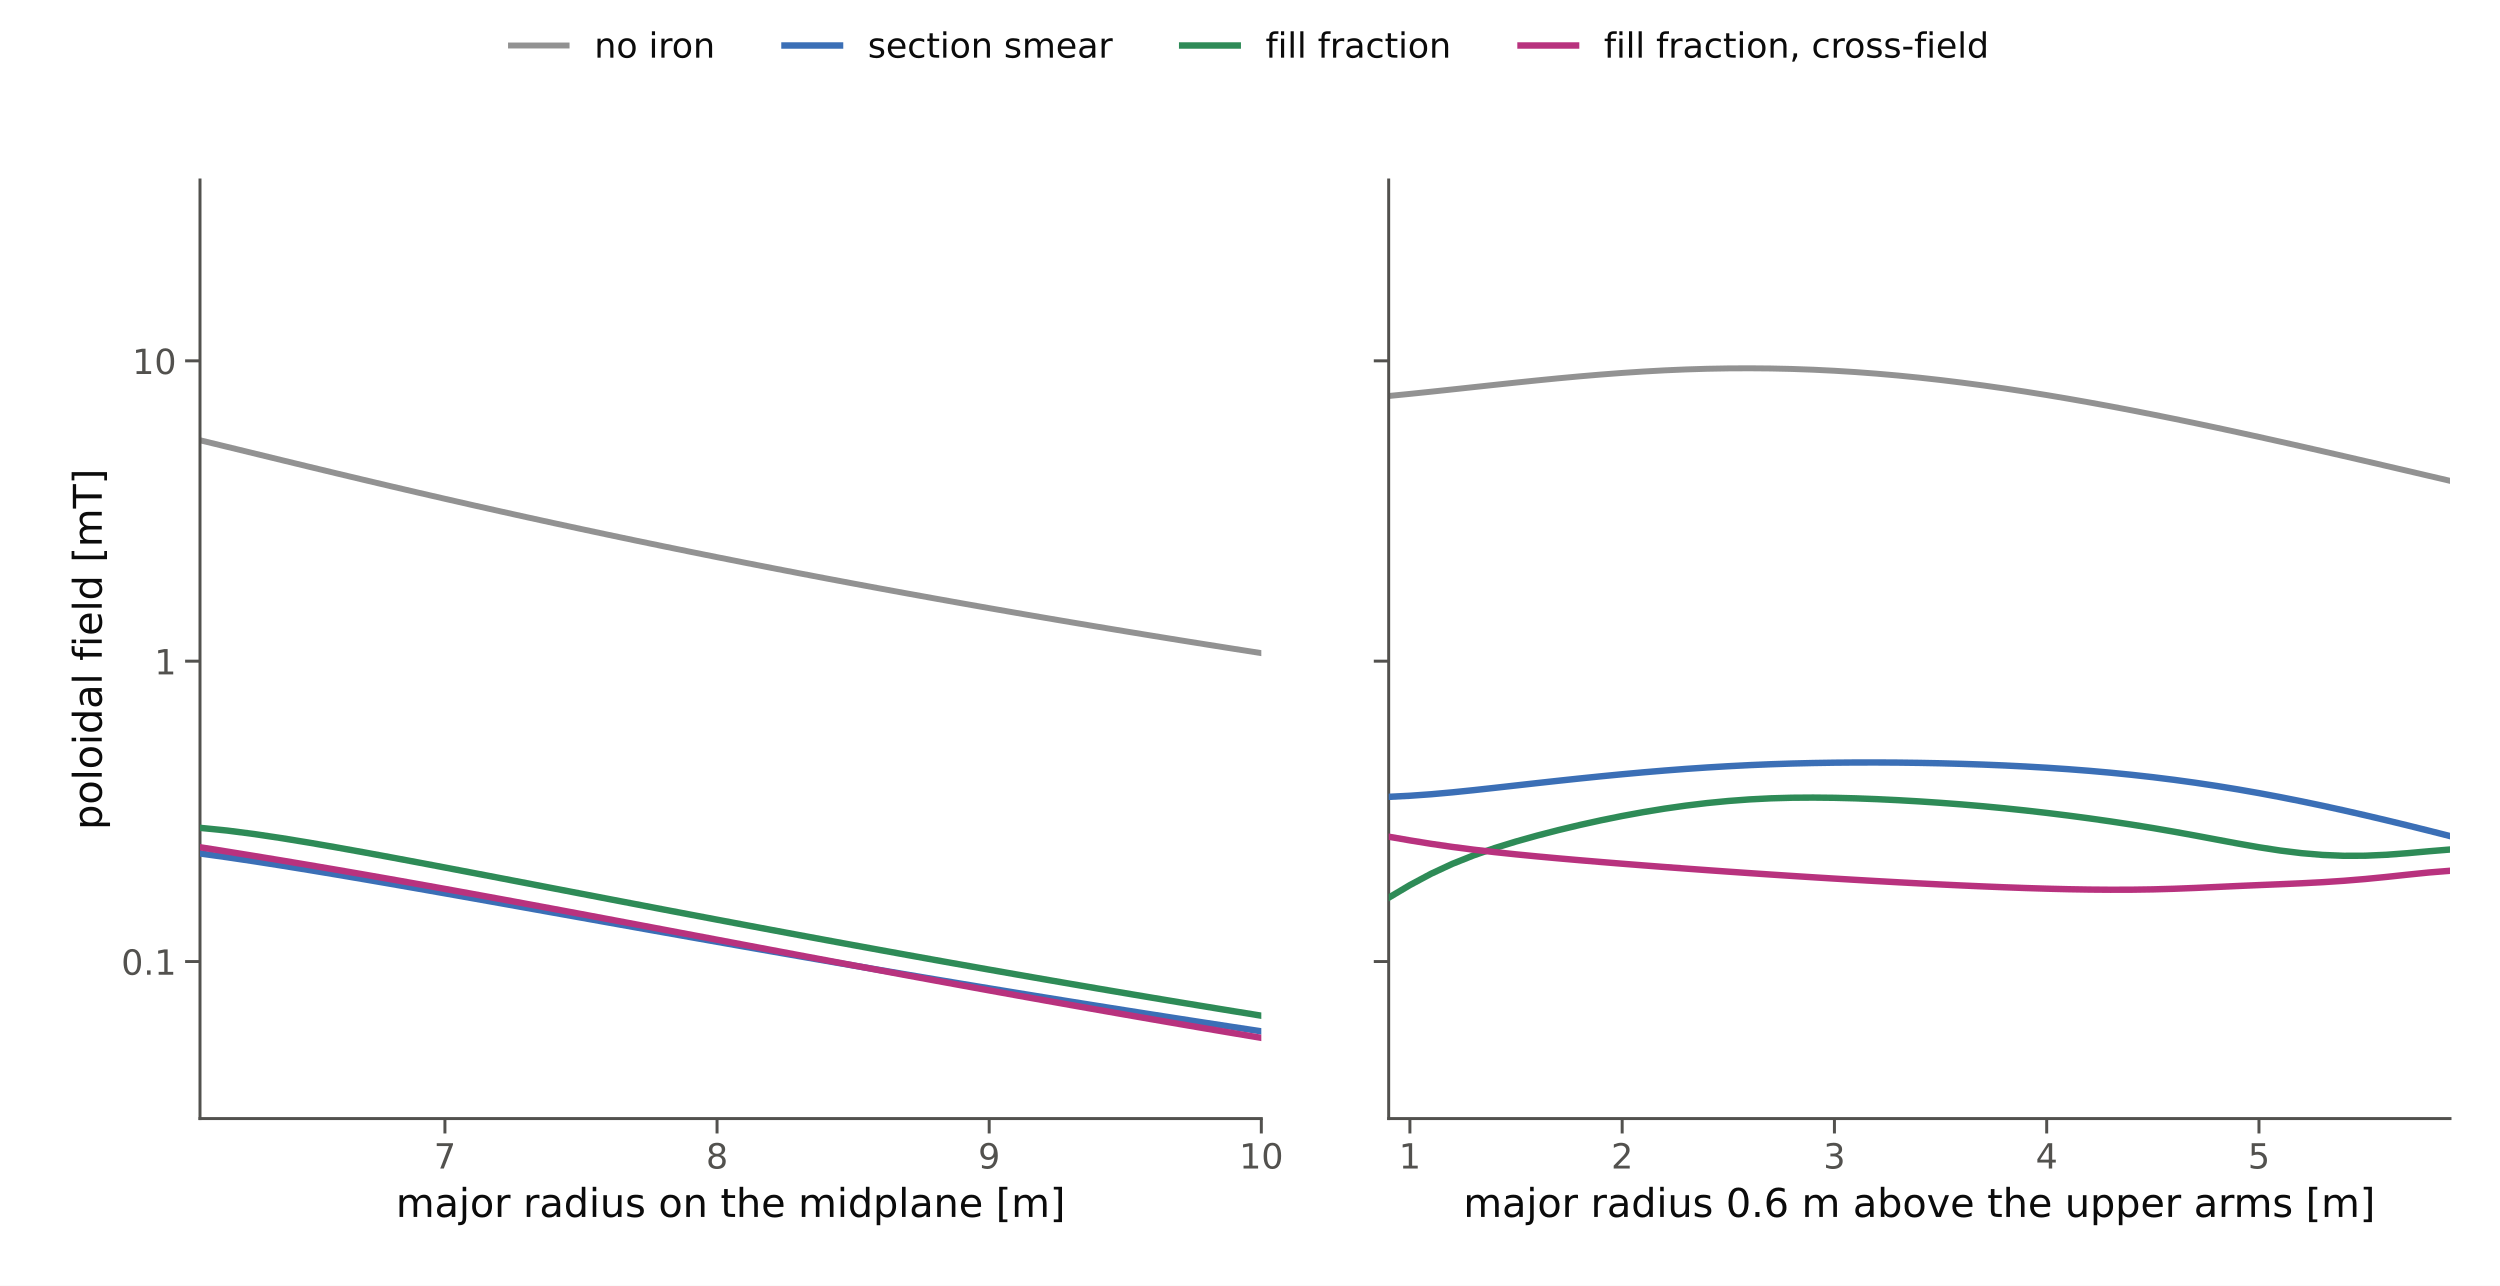
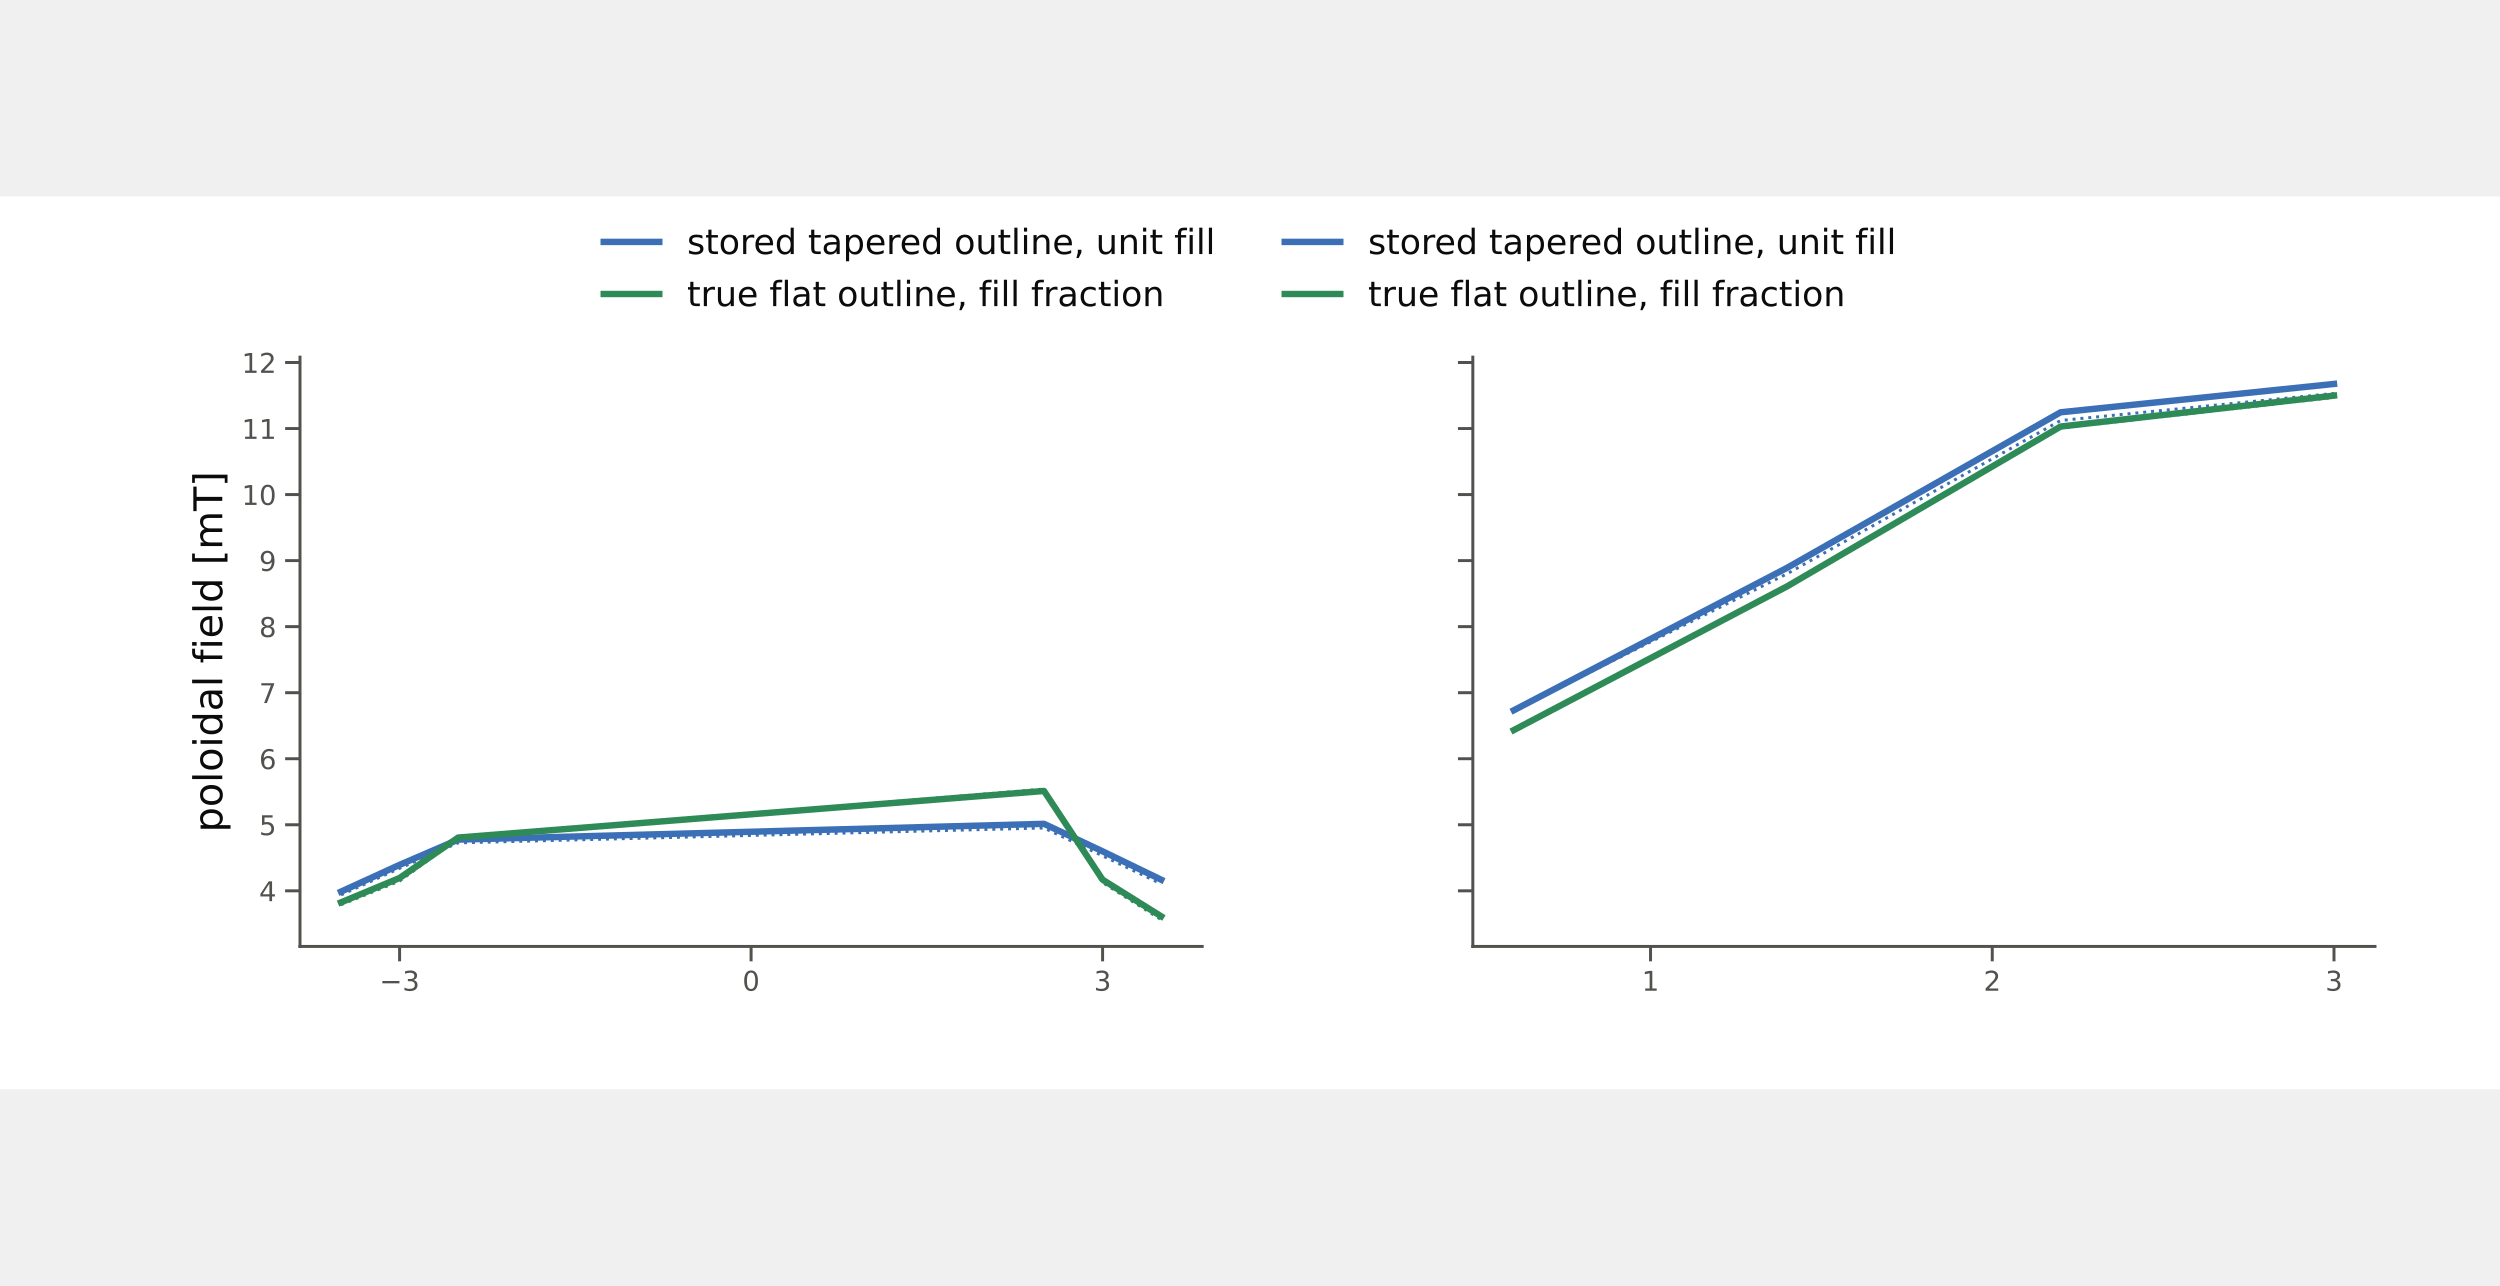
- <svg xmlns="http://www.w3.org/2000/svg" xmlns:xlink="http://www.w3.org/1999/xlink" width="31.111cm" height="16cm" viewBox="0 0 1008 518.4" version="1.1">
+ <svg xmlns="http://www.w3.org/2000/svg" xmlns:xlink="http://www.w3.org/1999/xlink" width="31.111cm" height="16cm" viewBox="0 0 1008 360" version="1.1">
  <defs>
    <style type="text/css">*{stroke-linejoin: round; stroke-linecap: butt}</style>
  </defs>
  <g id="figure_1">
    <g id="patch_1">
-       <path d="M 0 518.4 L 1008 518.4 L 1008 0 L 0 0 z " style="fill: #ffffff" />
+       <path d="M 0 360 L 1008 360 L 1008 0 L 0 0 z " style="fill: #ffffff" />
    </g>
    <g id="axes_1">
      <g id="patch_2">
-         <path d="M 80.64 451.008 L 508.565 451.008 L 508.565 72.576 L 80.64 72.576 z " style="fill: #ffffff" />
+         <path d="M 120.96 302.4 L 484.717 302.4 L 484.717 64.8 L 120.96 64.8 z " style="fill: #ffffff" />
      </g>
      <g id="matplotlib.axis_1">
        <g id="xtick_1">
          <g id="line2d_1">
            <defs>
-               <path id="mde15e58103" d="M 0 0 L 0 6 " style="stroke: #52514e; stroke-width: 1.2" />
+               <path id="m8a70a698b5" d="M 0 0 L 0 6 " style="stroke: #52514e; stroke-width: 1.2" />
            </defs>
            <g>
-               <use xlink:href="#mde15e58103" x="179.392" y="451.008" style="fill: #52514e; stroke: #52514e; stroke-width: 1.2" />
+               <use xlink:href="#m8a70a698b5" x="161.115" y="302.4" style="fill: #52514e; stroke: #52514e; stroke-width: 1.2" />
            </g>
          </g>
          <g id="text_1">
-             <text style="font-size: 14px; font-family: 'DejaVu Sans', 'Bitstream Vera Sans', 'Computer Modern Sans Serif', 'Lucida Grande', 'Verdana', 'Geneva', 'Lucid', 'Arial', 'Helvetica', 'Avant Garde', sans-serif; text-anchor: middle; fill: #52514e" x="179.392" y="471.145" transform="rotate(-0 179.3918 471.1447)">7</text>
+             <text style="font-size: 11px; font-family: 'DejaVu Sans', 'Bitstream Vera Sans', 'Computer Modern Sans Serif', 'Lucida Grande', 'Verdana', 'Geneva', 'Lucid', 'Arial', 'Helvetica', 'Avant Garde', sans-serif; text-anchor: middle; fill: #52514e" x="161.115" y="320.257" transform="rotate(-0 161.1149 320.2574)">−3</text>
          </g>
        </g>
        <g id="xtick_2">
          <g id="line2d_2">
            <g>
-               <use xlink:href="#mde15e58103" x="289.116" y="451.008" style="fill: #52514e; stroke: #52514e; stroke-width: 1.2" />
+               <use xlink:href="#m8a70a698b5" x="302.838" y="302.4" style="fill: #52514e; stroke: #52514e; stroke-width: 1.2" />
            </g>
          </g>
          <g id="text_2">
-             <text style="font-size: 14px; font-family: 'DejaVu Sans', 'Bitstream Vera Sans', 'Computer Modern Sans Serif', 'Lucida Grande', 'Verdana', 'Geneva', 'Lucid', 'Arial', 'Helvetica', 'Avant Garde', sans-serif; text-anchor: middle; fill: #52514e" x="289.116" y="471.145" transform="rotate(-0 289.1161 471.1447)">8</text>
+             <text style="font-size: 11px; font-family: 'DejaVu Sans', 'Bitstream Vera Sans', 'Computer Modern Sans Serif', 'Lucida Grande', 'Verdana', 'Geneva', 'Lucid', 'Arial', 'Helvetica', 'Avant Garde', sans-serif; text-anchor: middle; fill: #52514e" x="302.838" y="320.257" transform="rotate(-0 302.8383 320.2574)">0</text>
          </g>
        </g>
        <g id="xtick_3">
          <g id="line2d_3">
            <g>
-               <use xlink:href="#mde15e58103" x="398.84" y="451.008" style="fill: #52514e; stroke: #52514e; stroke-width: 1.2" />
+               <use xlink:href="#m8a70a698b5" x="444.562" y="302.4" style="fill: #52514e; stroke: #52514e; stroke-width: 1.2" />
            </g>
          </g>
          <g id="text_3">
-             <text style="font-size: 14px; font-family: 'DejaVu Sans', 'Bitstream Vera Sans', 'Computer Modern Sans Serif', 'Lucida Grande', 'Verdana', 'Geneva', 'Lucid', 'Arial', 'Helvetica', 'Avant Garde', sans-serif; text-anchor: middle; fill: #52514e" x="398.84" y="471.145" transform="rotate(-0 398.8403 471.1447)">9</text>
-           </g>
-         </g>
-         <g id="xtick_4">
-           <g id="line2d_4">
-             <g>
-               <use xlink:href="#mde15e58103" x="508.565" y="451.008" style="fill: #52514e; stroke: #52514e; stroke-width: 1.2" />
-             </g>
-           </g>
-           <g id="text_4">
-             <text style="font-size: 14px; font-family: 'DejaVu Sans', 'Bitstream Vera Sans', 'Computer Modern Sans Serif', 'Lucida Grande', 'Verdana', 'Geneva', 'Lucid', 'Arial', 'Helvetica', 'Avant Garde', sans-serif; text-anchor: middle; fill: #52514e" x="508.565" y="471.145" transform="rotate(-0 508.5645 471.1447)">10</text>
-           </g>
-         </g>
-         <g id="text_5">
-           <text style="font-size: 16px; font-family: 'DejaVu Sans', 'Bitstream Vera Sans', 'Computer Modern Sans Serif', 'Lucida Grande', 'Verdana', 'Geneva', 'Lucid', 'Arial', 'Helvetica', 'Avant Garde', sans-serif; text-anchor: middle; fill: #0b0b0b" x="294.602" y="490.666" transform="rotate(-0 294.6023 490.6655)">major radius on the midplane [m]</text>
+             <text style="font-size: 11px; font-family: 'DejaVu Sans', 'Bitstream Vera Sans', 'Computer Modern Sans Serif', 'Lucida Grande', 'Verdana', 'Geneva', 'Lucid', 'Arial', 'Helvetica', 'Avant Garde', sans-serif; text-anchor: middle; fill: #52514e" x="444.562" y="320.257" transform="rotate(-0 444.5616 320.2574)">3</text>
+           </g>
        </g>
      </g>
      <g id="matplotlib.axis_2">
        <g id="ytick_1">
+           <g id="line2d_4">
+             <defs>
+               <path id="m5564138dd4" d="M 0 0 L -6 0 " style="stroke: #52514e; stroke-width: 1.2" />
+             </defs>
+             <g>
+               <use xlink:href="#m5564138dd4" x="120.96" y="279.978" style="fill: #52514e; stroke: #52514e; stroke-width: 1.2" />
+             </g>
+           </g>
+           <g id="text_4">
+             <text style="font-size: 11px; font-family: 'DejaVu Sans', 'Bitstream Vera Sans', 'Computer Modern Sans Serif', 'Lucida Grande', 'Verdana', 'Geneva', 'Lucid', 'Arial', 'Helvetica', 'Avant Garde', sans-serif; text-anchor: end; fill: #52514e" x="111.46" y="284.156" transform="rotate(-0 111.46 284.1563)">4</text>
+           </g>
+         </g>
+         <g id="ytick_2">
          <g id="line2d_5">
-             <defs>
-               <path id="m3f75a2a3dc" d="M 0 0 L -6 0 " style="stroke: #52514e; stroke-width: 1.2" />
-             </defs>
-             <g>
-               <use xlink:href="#m3f75a2a3dc" x="80.64" y="387.687" style="fill: #52514e; stroke: #52514e; stroke-width: 1.2" />
+             <g>
+               <use xlink:href="#m5564138dd4" x="120.96" y="253.349" style="fill: #52514e; stroke: #52514e; stroke-width: 1.2" />
+             </g>
+           </g>
+           <g id="text_5">
+             <text style="font-size: 11px; font-family: 'DejaVu Sans', 'Bitstream Vera Sans', 'Computer Modern Sans Serif', 'Lucida Grande', 'Verdana', 'Geneva', 'Lucid', 'Arial', 'Helvetica', 'Avant Garde', sans-serif; text-anchor: end; fill: #52514e" x="111.46" y="257.528" transform="rotate(-0 111.46 257.5281)">5</text>
+           </g>
+         </g>
+         <g id="ytick_3">
+           <g id="line2d_6">
+             <g>
+               <use xlink:href="#m5564138dd4" x="120.96" y="226.721" style="fill: #52514e; stroke: #52514e; stroke-width: 1.2" />
            </g>
          </g>
          <g id="text_6">
-             <text style="font-size: 14px; font-family: 'DejaVu Sans', 'Bitstream Vera Sans', 'Computer Modern Sans Serif', 'Lucida Grande', 'Verdana', 'Geneva', 'Lucid', 'Arial', 'Helvetica', 'Avant Garde', sans-serif; text-anchor: end; fill: #52514e" x="71.14" y="393.005" transform="rotate(-0 71.14 393.0054)">0.1</text>
-           </g>
-         </g>
-         <g id="ytick_2">
-           <g id="line2d_6">
-             <g>
-               <use xlink:href="#m3f75a2a3dc" x="80.64" y="266.586" style="fill: #52514e; stroke: #52514e; stroke-width: 1.2" />
+             <text style="font-size: 11px; font-family: 'DejaVu Sans', 'Bitstream Vera Sans', 'Computer Modern Sans Serif', 'Lucida Grande', 'Verdana', 'Geneva', 'Lucid', 'Arial', 'Helvetica', 'Avant Garde', sans-serif; text-anchor: end; fill: #52514e" x="111.46" y="230.9" transform="rotate(-0 111.46 230.8999)">6</text>
+           </g>
+         </g>
+         <g id="ytick_4">
+           <g id="line2d_7">
+             <g>
+               <use xlink:href="#m5564138dd4" x="120.96" y="200.093" style="fill: #52514e; stroke: #52514e; stroke-width: 1.2" />
            </g>
          </g>
          <g id="text_7">
-             <text style="font-size: 14px; font-family: 'DejaVu Sans', 'Bitstream Vera Sans', 'Computer Modern Sans Serif', 'Lucida Grande', 'Verdana', 'Geneva', 'Lucid', 'Arial', 'Helvetica', 'Avant Garde', sans-serif; text-anchor: end; fill: #52514e" x="71.14" y="271.905" transform="rotate(-0 71.14 271.9048)">1</text>
-           </g>
-         </g>
-         <g id="ytick_3">
-           <g id="line2d_7">
-             <g>
-               <use xlink:href="#m3f75a2a3dc" x="80.64" y="145.486" style="fill: #52514e; stroke: #52514e; stroke-width: 1.2" />
+             <text style="font-size: 11px; font-family: 'DejaVu Sans', 'Bitstream Vera Sans', 'Computer Modern Sans Serif', 'Lucida Grande', 'Verdana', 'Geneva', 'Lucid', 'Arial', 'Helvetica', 'Avant Garde', sans-serif; text-anchor: end; fill: #52514e" x="111.46" y="204.272" transform="rotate(-0 111.46 204.2717)">7</text>
+           </g>
+         </g>
+         <g id="ytick_5">
+           <g id="line2d_8">
+             <g>
+               <use xlink:href="#m5564138dd4" x="120.96" y="173.465" style="fill: #52514e; stroke: #52514e; stroke-width: 1.2" />
            </g>
          </g>
          <g id="text_8">
-             <text style="font-size: 14px; font-family: 'DejaVu Sans', 'Bitstream Vera Sans', 'Computer Modern Sans Serif', 'Lucida Grande', 'Verdana', 'Geneva', 'Lucid', 'Arial', 'Helvetica', 'Avant Garde', sans-serif; text-anchor: end; fill: #52514e" x="71.14" y="150.804" transform="rotate(-0 71.14 150.8042)">10</text>
-           </g>
-         </g>
-         <g id="text_9">
-           <text style="font-size: 16px; font-family: 'DejaVu Sans', 'Bitstream Vera Sans', 'Computer Modern Sans Serif', 'Lucida Grande', 'Verdana', 'Geneva', 'Lucid', 'Arial', 'Helvetica', 'Avant Garde', sans-serif; text-anchor: middle; fill: #0b0b0b" x="41.032" y="261.792" transform="rotate(-90 41.03187 261.792)">poloidal field [mT]</text>
-         </g>
-       </g>
-       <g id="line2d_8">
-         <path d="M 80.64 177.512 L 91.612 180.171 L 102.585 182.843 L 113.557 185.513 L 124.53 188.172 L 135.502 190.813 L 146.475 193.431 L 157.447 196.022 L 168.419 198.584 L 179.392 201.115 L 190.364 203.614 L 201.337 206.081 L 212.309 208.515 L 223.282 210.916 L 234.254 213.285 L 245.226 215.621 L 256.199 217.925 L 267.171 220.197 L 278.144 222.438 L 289.116 224.649 L 300.088 226.829 L 311.061 228.981 L 322.033 231.103 L 333.006 233.197 L 343.978 235.264 L 354.951 237.304 L 365.923 239.317 L 376.895 241.304 L 387.868 243.267 L 398.84 245.204 L 409.813 247.118 L 420.785 249.008 L 431.758 250.875 L 442.73 252.72 L 453.702 254.542 L 464.675 256.344 L 475.647 258.124 L 486.62 259.883 L 497.592 261.623 L 508.565 263.343 " clip-path="url(#pc3e15f881d)" style="fill: none; stroke: #929292; stroke-width: 2.4; stroke-linecap: square" />
+             <text style="font-size: 11px; font-family: 'DejaVu Sans', 'Bitstream Vera Sans', 'Computer Modern Sans Serif', 'Lucida Grande', 'Verdana', 'Geneva', 'Lucid', 'Arial', 'Helvetica', 'Avant Garde', sans-serif; text-anchor: end; fill: #52514e" x="111.46" y="177.643" transform="rotate(-0 111.46 177.6435)">8</text>
+           </g>
+         </g>
+         <g id="ytick_6">
+           <g id="line2d_9">
+             <g>
+               <use xlink:href="#m5564138dd4" x="120.96" y="146.837" style="fill: #52514e; stroke: #52514e; stroke-width: 1.2" />
+             </g>
+           </g>
+           <g id="text_9">
+             <text style="font-size: 11px; font-family: 'DejaVu Sans', 'Bitstream Vera Sans', 'Computer Modern Sans Serif', 'Lucida Grande', 'Verdana', 'Geneva', 'Lucid', 'Arial', 'Helvetica', 'Avant Garde', sans-serif; text-anchor: end; fill: #52514e" x="111.46" y="151.015" transform="rotate(-0 111.46 151.0153)">9</text>
+           </g>
+         </g>
+         <g id="ytick_7">
+           <g id="line2d_10">
+             <g>
+               <use xlink:href="#m5564138dd4" x="120.96" y="120.208" style="fill: #52514e; stroke: #52514e; stroke-width: 1.2" />
+             </g>
+           </g>
+           <g id="text_10">
+             <text style="font-size: 11px; font-family: 'DejaVu Sans', 'Bitstream Vera Sans', 'Computer Modern Sans Serif', 'Lucida Grande', 'Verdana', 'Geneva', 'Lucid', 'Arial', 'Helvetica', 'Avant Garde', sans-serif; text-anchor: end; fill: #52514e" x="111.46" y="124.387" transform="rotate(-0 111.46 124.3871)">10</text>
+           </g>
+         </g>
+         <g id="ytick_8">
+           <g id="line2d_11">
+             <g>
+               <use xlink:href="#m5564138dd4" x="120.96" y="93.58" style="fill: #52514e; stroke: #52514e; stroke-width: 1.2" />
+             </g>
+           </g>
+           <g id="text_11">
+             <text style="font-size: 11px; font-family: 'DejaVu Sans', 'Bitstream Vera Sans', 'Computer Modern Sans Serif', 'Lucida Grande', 'Verdana', 'Geneva', 'Lucid', 'Arial', 'Helvetica', 'Avant Garde', sans-serif; text-anchor: end; fill: #52514e" x="111.46" y="97.759" transform="rotate(-0 111.46 97.75889)">11</text>
+           </g>
+         </g>
+         <g id="ytick_9">
+           <g id="line2d_12">
+             <g>
+               <use xlink:href="#m5564138dd4" x="120.96" y="66.952" style="fill: #52514e; stroke: #52514e; stroke-width: 1.2" />
+             </g>
+           </g>
+           <g id="text_12">
+             <text style="font-size: 11px; font-family: 'DejaVu Sans', 'Bitstream Vera Sans', 'Computer Modern Sans Serif', 'Lucida Grande', 'Verdana', 'Geneva', 'Lucid', 'Arial', 'Helvetica', 'Avant Garde', sans-serif; text-anchor: end; fill: #52514e" x="111.46" y="71.131" transform="rotate(-0 111.46 71.1307)">12</text>
+           </g>
+         </g>
+         <g id="text_13">
+           <text style="font-size: 16px; font-family: 'DejaVu Sans', 'Bitstream Vera Sans', 'Computer Modern Sans Serif', 'Lucida Grande', 'Verdana', 'Geneva', 'Lucid', 'Arial', 'Helvetica', 'Avant Garde', sans-serif; text-anchor: middle; fill: #0b0b0b" x="89.619" y="183.6" transform="rotate(-90 89.61875 183.6)">poloidal field [mT]</text>
+         </g>
+       </g>
+       <g id="line2d_13">
+         <path d="M 137.494 280.297 L 161.115 269.505 L 184.735 259.333 L 420.941 252.967 L 444.562 264.057 L 468.182 275.494 " clip-path="url(#p27685c4d0b)" style="fill: none; stroke: #3b6fb6; stroke-width: 2.6; stroke-linecap: square" />
+       </g>
+       <g id="line2d_14">
+         <path d="M 137.494 281.62 L 161.115 270.913 L 184.735 260.649 L 420.941 254.646 L 444.562 265.866 L 468.182 277.179 " clip-path="url(#p27685c4d0b)" style="fill: none; stroke-dasharray: 1.2,1.98; stroke-dashoffset: 0; stroke: #3b6fb6; stroke-width: 1.2" />
+       </g>
+       <g id="line2d_15">
+         <path d="M 137.494 284.63 L 161.115 274.805 L 184.735 258.5 L 420.941 239.717 L 444.562 275.493 L 468.182 290.257 " clip-path="url(#p27685c4d0b)" style="fill: none; stroke: #2e8b57; stroke-width: 2.6; stroke-linecap: square" />
+       </g>
+       <g id="line2d_16">
+         <path d="M 137.494 285.581 L 161.115 276.043 L 184.735 258.808 L 420.941 238.94 L 444.562 276.646 L 468.182 291.6 " clip-path="url(#p27685c4d0b)" style="fill: none; stroke-dasharray: 1.2,1.98; stroke-dashoffset: 0; stroke: #2e8b57; stroke-width: 1.2" />
      </g>
      <g id="patch_3">
-         <path d="M 80.64 451.008 L 80.64 72.576 " style="fill: none; stroke: #52514e; stroke-width: 1.2; stroke-linejoin: miter; stroke-linecap: square" />
+         <path d="M 120.96 302.4 L 120.96 64.8 " style="fill: none; stroke: #52514e; stroke-width: 1.2; stroke-linejoin: miter; stroke-linecap: square" />
      </g>
      <g id="patch_4">
-         <path d="M 80.64 451.008 L 508.565 451.008 " style="fill: none; stroke: #52514e; stroke-width: 1.2; stroke-linejoin: miter; stroke-linecap: square" />
-       </g>
-       <g id="line2d_9">
-         <path d="M 80.64 344.112 L 91.612 345.644 L 102.585 347.282 L 113.557 348.998 L 124.53 350.774 L 135.502 352.598 L 146.475 354.458 L 157.447 356.347 L 168.419 358.259 L 179.392 360.189 L 190.364 362.132 L 201.337 364.085 L 212.309 366.044 L 223.282 368.006 L 234.254 369.97 L 245.226 371.933 L 256.199 373.892 L 267.171 375.846 L 278.144 377.794 L 289.116 379.734 L 300.088 381.666 L 311.061 383.587 L 322.033 385.497 L 333.006 387.395 L 343.978 389.281 L 354.951 391.154 L 365.923 393.013 L 376.895 394.858 L 387.868 396.689 L 398.84 398.505 L 409.813 400.306 L 420.785 402.093 L 431.758 403.864 L 442.73 405.62 L 453.702 407.361 L 464.675 409.086 L 475.647 410.796 L 486.62 412.491 L 497.592 414.17 L 508.565 415.835 " clip-path="url(#pc3e15f881d)" style="fill: none; stroke: #3b6fb6; stroke-width: 2.6; stroke-linecap: square" />
-       </g>
-       <g id="line2d_10">
-         <path d="M 80.64 333.785 L 91.612 334.882 L 102.585 336.3 L 113.557 337.942 L 124.53 339.739 L 135.502 341.642 L 146.475 343.617 L 157.447 345.642 L 168.419 347.7 L 179.392 349.782 L 190.364 351.878 L 201.337 353.985 L 212.309 356.096 L 223.282 358.21 L 234.254 360.323 L 245.226 362.433 L 256.199 364.539 L 267.171 366.638 L 278.144 368.73 L 289.116 370.813 L 300.088 372.886 L 311.061 374.948 L 322.033 376.998 L 333.006 379.036 L 343.978 381.06 L 354.951 383.07 L 365.923 385.065 L 376.895 387.045 L 387.868 389.01 L 398.84 390.959 L 409.813 392.891 L 420.785 394.807 L 431.758 396.707 L 442.73 398.589 L 453.702 400.455 L 464.675 402.303 L 475.647 404.135 L 486.62 405.949 L 497.592 407.747 L 508.565 409.527 " clip-path="url(#pc3e15f881d)" style="fill: none; stroke: #2e8b57; stroke-width: 2.6; stroke-linecap: square" />
-       </g>
-       <g id="line2d_11">
-         <path d="M 80.64 341.608 L 91.612 343.356 L 102.585 345.136 L 113.557 346.947 L 124.53 348.789 L 135.502 350.659 L 146.475 352.558 L 157.447 354.484 L 168.419 356.434 L 179.392 358.407 L 190.364 360.401 L 201.337 362.413 L 212.309 364.441 L 223.282 366.484 L 234.254 368.537 L 245.226 370.6 L 256.199 372.669 L 267.171 374.743 L 278.144 376.819 L 289.116 378.896 L 300.088 380.971 L 311.061 383.042 L 322.033 385.109 L 333.006 387.169 L 343.978 389.222 L 354.951 391.265 L 365.923 393.298 L 376.895 395.32 L 387.868 397.33 L 398.84 399.327 L 409.813 401.31 L 420.785 403.279 L 431.758 405.233 L 442.73 407.172 L 453.702 409.095 L 464.675 411.003 L 475.647 412.894 L 486.62 414.769 L 497.592 416.627 L 508.565 418.469 " clip-path="url(#pc3e15f881d)" style="fill: none; stroke: #b8327e; stroke-width: 2.6; stroke-linecap: square" />
+         <path d="M 120.96 302.4 L 484.717 302.4 " style="fill: none; stroke: #52514e; stroke-width: 1.2; stroke-linejoin: miter; stroke-linecap: square" />
      </g>
    </g>
    <g id="axes_2">
      <g id="patch_5">
-         <path d="M 559.915 451.008 L 987.84 451.008 L 987.84 72.576 L 559.915 72.576 z " style="fill: #ffffff" />
+         <path d="M 593.843 302.4 L 957.6 302.4 L 957.6 64.8 L 593.843 64.8 z " style="fill: #ffffff" />
      </g>
      <g id="matplotlib.axis_3">
+         <g id="xtick_4">
+           <g id="line2d_17">
+             <g>
+               <use xlink:href="#m8a70a698b5" x="665.492" y="302.4" style="fill: #52514e; stroke: #52514e; stroke-width: 1.2" />
+             </g>
+           </g>
+           <g id="text_14">
+             <text style="font-size: 11px; font-family: 'DejaVu Sans', 'Bitstream Vera Sans', 'Computer Modern Sans Serif', 'Lucida Grande', 'Verdana', 'Geneva', 'Lucid', 'Arial', 'Helvetica', 'Avant Garde', sans-serif; text-anchor: middle; fill: #52514e" x="665.492" y="320.257" transform="rotate(-0 665.4925 320.2574)">1</text>
+           </g>
+         </g>
        <g id="xtick_5">
-           <g id="line2d_12">
-             <g>
-               <use xlink:href="#mde15e58103" x="568.474" y="451.008" style="fill: #52514e; stroke: #52514e; stroke-width: 1.2" />
-             </g>
-           </g>
-           <g id="text_10">
-             <text style="font-size: 14px; font-family: 'DejaVu Sans', 'Bitstream Vera Sans', 'Computer Modern Sans Serif', 'Lucida Grande', 'Verdana', 'Geneva', 'Lucid', 'Arial', 'Helvetica', 'Avant Garde', sans-serif; text-anchor: middle; fill: #52514e" x="568.474" y="471.145" transform="rotate(-0 568.474 471.1447)">1</text>
+           <g id="line2d_18">
+             <g>
+               <use xlink:href="#m8a70a698b5" x="803.279" y="302.4" style="fill: #52514e; stroke: #52514e; stroke-width: 1.2" />
+             </g>
+           </g>
+           <g id="text_15">
+             <text style="font-size: 11px; font-family: 'DejaVu Sans', 'Bitstream Vera Sans', 'Computer Modern Sans Serif', 'Lucida Grande', 'Verdana', 'Geneva', 'Lucid', 'Arial', 'Helvetica', 'Avant Garde', sans-serif; text-anchor: middle; fill: #52514e" x="803.279" y="320.257" transform="rotate(-0 803.2791 320.2574)">2</text>
          </g>
        </g>
        <g id="xtick_6">
-           <g id="line2d_13">
-             <g>
-               <use xlink:href="#mde15e58103" x="654.059" y="451.008" style="fill: #52514e; stroke: #52514e; stroke-width: 1.2" />
-             </g>
-           </g>
-           <g id="text_11">
-             <text style="font-size: 14px; font-family: 'DejaVu Sans', 'Bitstream Vera Sans', 'Computer Modern Sans Serif', 'Lucida Grande', 'Verdana', 'Geneva', 'Lucid', 'Arial', 'Helvetica', 'Avant Garde', sans-serif; text-anchor: middle; fill: #52514e" x="654.059" y="471.145" transform="rotate(-0 654.0589 471.1447)">2</text>
-           </g>
-         </g>
-         <g id="xtick_7">
-           <g id="line2d_14">
-             <g>
-               <use xlink:href="#mde15e58103" x="739.644" y="451.008" style="fill: #52514e; stroke: #52514e; stroke-width: 1.2" />
-             </g>
-           </g>
-           <g id="text_12">
-             <text style="font-size: 14px; font-family: 'DejaVu Sans', 'Bitstream Vera Sans', 'Computer Modern Sans Serif', 'Lucida Grande', 'Verdana', 'Geneva', 'Lucid', 'Arial', 'Helvetica', 'Avant Garde', sans-serif; text-anchor: middle; fill: #52514e" x="739.644" y="471.145" transform="rotate(-0 739.6438 471.1447)">3</text>
-           </g>
-         </g>
-         <g id="xtick_8">
-           <g id="line2d_15">
-             <g>
-               <use xlink:href="#mde15e58103" x="825.229" y="451.008" style="fill: #52514e; stroke: #52514e; stroke-width: 1.2" />
-             </g>
-           </g>
-           <g id="text_13">
-             <text style="font-size: 14px; font-family: 'DejaVu Sans', 'Bitstream Vera Sans', 'Computer Modern Sans Serif', 'Lucida Grande', 'Verdana', 'Geneva', 'Lucid', 'Arial', 'Helvetica', 'Avant Garde', sans-serif; text-anchor: middle; fill: #52514e" x="825.229" y="471.145" transform="rotate(-0 825.2287 471.1447)">4</text>
-           </g>
-         </g>
-         <g id="xtick_9">
-           <g id="line2d_16">
-             <g>
-               <use xlink:href="#mde15e58103" x="910.814" y="451.008" style="fill: #52514e; stroke: #52514e; stroke-width: 1.2" />
-             </g>
-           </g>
-           <g id="text_14">
-             <text style="font-size: 14px; font-family: 'DejaVu Sans', 'Bitstream Vera Sans', 'Computer Modern Sans Serif', 'Lucida Grande', 'Verdana', 'Geneva', 'Lucid', 'Arial', 'Helvetica', 'Avant Garde', sans-serif; text-anchor: middle; fill: #52514e" x="910.814" y="471.145" transform="rotate(-0 910.8136 471.1447)">5</text>
-           </g>
-         </g>
-         <g id="text_15">
-           <text style="font-size: 16px; font-family: 'DejaVu Sans', 'Bitstream Vera Sans', 'Computer Modern Sans Serif', 'Lucida Grande', 'Verdana', 'Geneva', 'Lucid', 'Arial', 'Helvetica', 'Avant Garde', sans-serif; text-anchor: middle; fill: #0b0b0b" x="773.878" y="490.666" transform="rotate(-0 773.8777 490.6655)">major radius 0.6 m above the upper arms [m]</text>
+           <g id="line2d_19">
+             <g>
+               <use xlink:href="#m8a70a698b5" x="941.066" y="302.4" style="fill: #52514e; stroke: #52514e; stroke-width: 1.2" />
+             </g>
+           </g>
+           <g id="text_16">
+             <text style="font-size: 11px; font-family: 'DejaVu Sans', 'Bitstream Vera Sans', 'Computer Modern Sans Serif', 'Lucida Grande', 'Verdana', 'Geneva', 'Lucid', 'Arial', 'Helvetica', 'Avant Garde', sans-serif; text-anchor: middle; fill: #52514e" x="941.066" y="320.257" transform="rotate(-0 941.0656 320.2574)">3</text>
+           </g>
        </g>
      </g>
      <g id="matplotlib.axis_4">
-         <g id="ytick_4">
-           <g id="line2d_17">
-             <g>
-               <use xlink:href="#m3f75a2a3dc" x="559.915" y="387.687" style="fill: #52514e; stroke: #52514e; stroke-width: 1.2" />
-             </g>
-           </g>
-         </g>
-         <g id="ytick_5">
-           <g id="line2d_18">
-             <g>
-               <use xlink:href="#m3f75a2a3dc" x="559.915" y="266.586" style="fill: #52514e; stroke: #52514e; stroke-width: 1.2" />
-             </g>
-           </g>
-         </g>
-         <g id="ytick_6">
-           <g id="line2d_19">
-             <g>
-               <use xlink:href="#m3f75a2a3dc" x="559.915" y="145.486" style="fill: #52514e; stroke: #52514e; stroke-width: 1.2" />
-             </g>
-           </g>
-         </g>
-       </g>
-       <g id="line2d_20">
-         <path d="M 559.915 159.663 L 568.474 158.815 L 577.032 157.928 L 585.591 157.015 L 594.149 156.09 L 602.708 155.165 L 611.266 154.255 L 619.825 153.372 L 628.383 152.529 L 636.942 151.74 L 645.5 151.015 L 654.059 150.364 L 662.617 149.799 L 671.176 149.327 L 679.734 148.955 L 688.293 148.689 L 696.851 148.534 L 705.41 148.493 L 713.968 148.568 L 722.527 148.759 L 731.085 149.067 L 739.644 149.489 L 748.202 150.023 L 756.761 150.667 L 765.319 151.418 L 773.878 152.27 L 782.436 153.221 L 790.995 154.265 L 799.553 155.399 L 808.112 156.617 L 816.67 157.916 L 825.229 159.29 L 833.787 160.735 L 842.346 162.246 L 850.904 163.818 L 859.463 165.448 L 868.021 167.13 L 876.58 168.859 L 885.138 170.632 L 893.697 172.443 L 902.255 174.289 L 910.814 176.166 L 919.372 178.069 L 927.931 179.995 L 936.489 181.941 L 945.048 183.904 L 953.606 185.88 L 962.165 187.867 L 970.723 189.861 L 979.282 191.862 L 987.84 193.867 " clip-path="url(#p5121b4287a)" style="fill: none; stroke: #929292; stroke-width: 2.4; stroke-linecap: square" />
+         <g id="ytick_10">
+           <g id="line2d_20">
+             <g>
+               <use xlink:href="#m5564138dd4" x="593.843" y="279.978" style="fill: #52514e; stroke: #52514e; stroke-width: 1.2" />
+             </g>
+           </g>
+         </g>
+         <g id="ytick_11">
+           <g id="line2d_21">
+             <g>
+               <use xlink:href="#m5564138dd4" x="593.843" y="253.349" style="fill: #52514e; stroke: #52514e; stroke-width: 1.2" />
+             </g>
+           </g>
+         </g>
+         <g id="ytick_12">
+           <g id="line2d_22">
+             <g>
+               <use xlink:href="#m5564138dd4" x="593.843" y="226.721" style="fill: #52514e; stroke: #52514e; stroke-width: 1.2" />
+             </g>
+           </g>
+         </g>
+         <g id="ytick_13">
+           <g id="line2d_23">
+             <g>
+               <use xlink:href="#m5564138dd4" x="593.843" y="200.093" style="fill: #52514e; stroke: #52514e; stroke-width: 1.2" />
+             </g>
+           </g>
+         </g>
+         <g id="ytick_14">
+           <g id="line2d_24">
+             <g>
+               <use xlink:href="#m5564138dd4" x="593.843" y="173.465" style="fill: #52514e; stroke: #52514e; stroke-width: 1.2" />
+             </g>
+           </g>
+         </g>
+         <g id="ytick_15">
+           <g id="line2d_25">
+             <g>
+               <use xlink:href="#m5564138dd4" x="593.843" y="146.837" style="fill: #52514e; stroke: #52514e; stroke-width: 1.2" />
+             </g>
+           </g>
+         </g>
+         <g id="ytick_16">
+           <g id="line2d_26">
+             <g>
+               <use xlink:href="#m5564138dd4" x="593.843" y="120.208" style="fill: #52514e; stroke: #52514e; stroke-width: 1.2" />
+             </g>
+           </g>
+         </g>
+         <g id="ytick_17">
+           <g id="line2d_27">
+             <g>
+               <use xlink:href="#m5564138dd4" x="593.843" y="93.58" style="fill: #52514e; stroke: #52514e; stroke-width: 1.2" />
+             </g>
+           </g>
+         </g>
+         <g id="ytick_18">
+           <g id="line2d_28">
+             <g>
+               <use xlink:href="#m5564138dd4" x="593.843" y="66.952" style="fill: #52514e; stroke: #52514e; stroke-width: 1.2" />
+             </g>
+           </g>
+         </g>
+       </g>
+       <g id="line2d_29">
+         <path d="M 610.378 207.168 L 720.607 149.706 L 830.836 87.025 L 941.066 75.6 " clip-path="url(#pd98020747f)" style="fill: none; stroke: #3b6fb6; stroke-width: 2.6; stroke-linecap: square" />
+       </g>
+       <g id="line2d_30">
+         <path d="M 610.378 207.126 L 720.607 152.118 L 830.836 90.347 L 941.066 79.427 " clip-path="url(#pd98020747f)" style="fill: none; stroke-dasharray: 1.2,1.98; stroke-dashoffset: 0; stroke: #3b6fb6; stroke-width: 1.2" />
+       </g>
+       <g id="line2d_31">
+         <path d="M 610.378 215.162 L 720.607 157.191 L 830.836 92.775 L 941.066 80.31 " clip-path="url(#pd98020747f)" style="fill: none; stroke: #2e8b57; stroke-width: 2.6; stroke-linecap: square" />
+       </g>
+       <g id="line2d_32">
+         <path d="M 610.378 214.557 L 720.607 157.471 L 830.836 93.367 L 941.066 80.999 " clip-path="url(#pd98020747f)" style="fill: none; stroke-dasharray: 1.2,1.98; stroke-dashoffset: 0; stroke: #2e8b57; stroke-width: 1.2" />
      </g>
      <g id="patch_6">
-         <path d="M 559.915 451.008 L 559.915 72.576 " style="fill: none; stroke: #52514e; stroke-width: 1.2; stroke-linejoin: miter; stroke-linecap: square" />
+         <path d="M 593.843 302.4 L 593.843 64.8 " style="fill: none; stroke: #52514e; stroke-width: 1.2; stroke-linejoin: miter; stroke-linecap: square" />
      </g>
      <g id="patch_7">
-         <path d="M 559.915 451.008 L 987.84 451.008 " style="fill: none; stroke: #52514e; stroke-width: 1.2; stroke-linejoin: miter; stroke-linecap: square" />
-       </g>
-       <g id="line2d_21">
-         <path d="M 559.915 321.278 L 568.474 320.849 L 577.032 320.237 L 585.591 319.469 L 594.149 318.591 L 602.708 317.653 L 611.266 316.692 L 619.825 315.733 L 628.383 314.793 L 636.942 313.881 L 645.5 313.007 L 654.059 312.177 L 662.617 311.399 L 671.176 310.68 L 679.734 310.026 L 688.293 309.443 L 696.851 308.933 L 705.41 308.498 L 713.968 308.14 L 722.527 307.857 L 731.085 307.648 L 739.644 307.508 L 748.202 307.435 L 756.761 307.426 L 765.319 307.477 L 773.878 307.588 L 782.436 307.758 L 790.995 307.987 L 799.553 308.277 L 808.112 308.631 L 816.67 309.053 L 825.229 309.55 L 833.787 310.126 L 842.346 310.789 L 850.904 311.544 L 859.463 312.398 L 868.021 313.355 L 876.58 314.421 L 885.138 315.596 L 893.697 316.882 L 902.255 318.279 L 910.814 319.782 L 919.372 321.388 L 927.931 323.091 L 936.489 324.884 L 945.048 326.76 L 953.606 328.711 L 962.165 330.729 L 970.723 332.806 L 979.282 334.932 L 987.84 337.099 " clip-path="url(#p5121b4287a)" style="fill: none; stroke: #3b6fb6; stroke-width: 2.6; stroke-linecap: square" />
-       </g>
-       <g id="line2d_22">
-         <path d="M 559.915 361.946 L 568.474 356.868 L 577.032 352.281 L 585.591 348.303 L 594.149 344.892 L 602.708 341.93 L 611.266 339.295 L 619.825 336.898 L 628.383 334.687 L 636.942 332.639 L 645.5 330.747 L 654.059 329.011 L 662.617 327.44 L 671.176 326.04 L 679.734 324.82 L 688.293 323.789 L 696.851 322.954 L 705.41 322.32 L 713.968 321.886 L 722.527 321.646 L 731.085 321.582 L 739.644 321.672 L 748.202 321.891 L 756.761 322.216 L 765.319 322.63 L 773.878 323.124 L 782.436 323.695 L 790.995 324.345 L 799.553 325.075 L 808.112 325.887 L 816.67 326.782 L 825.229 327.76 L 833.787 328.818 L 842.346 329.957 L 850.904 331.176 L 859.463 332.477 L 868.021 333.865 L 876.58 335.342 L 885.138 336.9 L 893.697 338.509 L 902.255 340.108 L 910.814 341.615 L 919.372 342.935 L 927.931 343.987 L 936.489 344.707 L 945.048 345.056 L 953.606 345.025 L 962.165 344.644 L 970.723 343.999 L 979.282 343.23 L 987.84 342.527 " clip-path="url(#p5121b4287a)" style="fill: none; stroke: #2e8b57; stroke-width: 2.6; stroke-linecap: square" />
-       </g>
-       <g id="line2d_23">
-         <path d="M 559.915 337.358 L 568.474 338.843 L 577.032 340.23 L 585.591 341.476 L 594.149 342.583 L 602.708 343.574 L 611.266 344.474 L 619.825 345.307 L 628.383 346.091 L 636.942 346.838 L 645.5 347.555 L 654.059 348.249 L 662.617 348.922 L 671.176 349.578 L 679.734 350.216 L 688.293 350.839 L 696.851 351.446 L 705.41 352.038 L 713.968 352.615 L 722.527 353.176 L 731.085 353.721 L 739.644 354.25 L 748.202 354.762 L 756.761 355.256 L 765.319 355.731 L 773.878 356.184 L 782.436 356.615 L 790.995 357.02 L 799.553 357.397 L 808.112 357.742 L 816.67 358.05 L 825.229 358.314 L 833.787 358.525 L 842.346 358.674 L 850.904 358.745 L 859.463 358.722 L 868.021 358.592 L 876.58 358.351 L 885.138 358.015 L 893.697 357.626 L 902.255 357.233 L 910.814 356.865 L 919.372 356.514 L 927.931 356.14 L 936.489 355.694 L 945.048 355.129 L 953.606 354.421 L 962.165 353.58 L 970.723 352.664 L 979.282 351.786 L 987.84 351.098 " clip-path="url(#p5121b4287a)" style="fill: none; stroke: #b8327e; stroke-width: 2.6; stroke-linecap: square" />
+         <path d="M 593.843 302.4 L 957.6 302.4 " style="fill: none; stroke: #52514e; stroke-width: 1.2; stroke-linejoin: miter; stroke-linecap: square" />
      </g>
    </g>
    <g id="legend_1">
-       <g id="line2d_24">
-         <path d="M 206.042 18.338 L 217.242 18.338 L 228.442 18.338 " style="fill: none; stroke: #929292; stroke-width: 2.4; stroke-linecap: square" />
-       </g>
-       <g id="text_16">
-         <text style="font-size: 14px; font-family: 'DejaVu Sans', 'Bitstream Vera Sans', 'Computer Modern Sans Serif', 'Lucida Grande', 'Verdana', 'Geneva', 'Lucid', 'Arial', 'Helvetica', 'Avant Garde', sans-serif; text-anchor: start; fill: #0b0b0b" x="239.642" y="23.238" transform="rotate(-0 239.6417 23.23781)">no iron</text>
-       </g>
-       <g id="line2d_25">
-         <path d="M 316.305 18.338 L 327.505 18.338 L 338.705 18.338 " style="fill: none; stroke: #3b6fb6; stroke-width: 2.6; stroke-linecap: square" />
+       <g id="line2d_33">
+         <path d="M 243.425 18.338 L 254.625 18.338 L 265.825 18.338 " style="fill: none; stroke: #3b6fb6; stroke-width: 2.6; stroke-linecap: square" />
      </g>
      <g id="text_17">
-         <text style="font-size: 14px; font-family: 'DejaVu Sans', 'Bitstream Vera Sans', 'Computer Modern Sans Serif', 'Lucida Grande', 'Verdana', 'Geneva', 'Lucid', 'Arial', 'Helvetica', 'Avant Garde', sans-serif; text-anchor: start; fill: #0b0b0b" x="349.905" y="23.238" transform="rotate(-0 349.9048 23.23781)">section smear</text>
-       </g>
-       <g id="line2d_26">
-         <path d="M 476.655 18.338 L 487.855 18.338 L 499.055 18.338 " style="fill: none; stroke: #2e8b57; stroke-width: 2.6; stroke-linecap: square" />
+         <text style="font-size: 14px; font-family: 'DejaVu Sans', 'Bitstream Vera Sans', 'Computer Modern Sans Serif', 'Lucida Grande', 'Verdana', 'Geneva', 'Lucid', 'Arial', 'Helvetica', 'Avant Garde', sans-serif; text-anchor: start; fill: #0b0b0b" x="277.025" y="23.238" transform="rotate(-0 277.025 23.23781)">stored tapered outline, unit fill</text>
+       </g>
+       <g id="line2d_34">
+         <path d="M 243.425 39.339 L 254.625 39.339 L 265.825 39.339 " style="fill: none; stroke: #2e8b57; stroke-width: 2.6; stroke-linecap: square" />
      </g>
      <g id="text_18">
-         <text style="font-size: 14px; font-family: 'DejaVu Sans', 'Bitstream Vera Sans', 'Computer Modern Sans Serif', 'Lucida Grande', 'Verdana', 'Geneva', 'Lucid', 'Arial', 'Helvetica', 'Avant Garde', sans-serif; text-anchor: start; fill: #0b0b0b" x="510.255" y="23.238" transform="rotate(-0 510.2552 23.23781)">fill fraction</text>
-       </g>
-       <g id="line2d_27">
-         <path d="M 613.079 18.338 L 624.279 18.338 L 635.479 18.338 " style="fill: none; stroke: #b8327e; stroke-width: 2.6; stroke-linecap: square" />
+         <text style="font-size: 14px; font-family: 'DejaVu Sans', 'Bitstream Vera Sans', 'Computer Modern Sans Serif', 'Lucida Grande', 'Verdana', 'Geneva', 'Lucid', 'Arial', 'Helvetica', 'Avant Garde', sans-serif; text-anchor: start; fill: #0b0b0b" x="277.025" y="44.239" transform="rotate(-0 277.025 44.23891)">true flat outline, fill fraction</text>
+       </g>
+       <g id="line2d_35">
+         <path d="M 518 18.338 L 529.2 18.338 L 540.4 18.338 " style="fill: none; stroke: #3b6fb6; stroke-width: 2.6; stroke-linecap: square" />
      </g>
      <g id="text_19">
-         <text style="font-size: 14px; font-family: 'DejaVu Sans', 'Bitstream Vera Sans', 'Computer Modern Sans Serif', 'Lucida Grande', 'Verdana', 'Geneva', 'Lucid', 'Arial', 'Helvetica', 'Avant Garde', sans-serif; text-anchor: start; fill: #0b0b0b" x="646.679" y="23.238" transform="rotate(-0 646.6786 23.23781)">fill fraction, cross-field</text>
+         <text style="font-size: 14px; font-family: 'DejaVu Sans', 'Bitstream Vera Sans', 'Computer Modern Sans Serif', 'Lucida Grande', 'Verdana', 'Geneva', 'Lucid', 'Arial', 'Helvetica', 'Avant Garde', sans-serif; text-anchor: start; fill: #0b0b0b" x="551.6" y="23.238" transform="rotate(-0 551.6 23.23781)">stored tapered outline, unit fill</text>
+       </g>
+       <g id="line2d_36">
+         <path d="M 518 39.339 L 529.2 39.339 L 540.4 39.339 " style="fill: none; stroke: #2e8b57; stroke-width: 2.6; stroke-linecap: square" />
+       </g>
+       <g id="text_20">
+         <text style="font-size: 14px; font-family: 'DejaVu Sans', 'Bitstream Vera Sans', 'Computer Modern Sans Serif', 'Lucida Grande', 'Verdana', 'Geneva', 'Lucid', 'Arial', 'Helvetica', 'Avant Garde', sans-serif; text-anchor: start; fill: #0b0b0b" x="551.6" y="44.239" transform="rotate(-0 551.6 44.23891)">true flat outline, fill fraction</text>
      </g>
    </g>
  </g>
  <defs>
-     <clipPath id="pc3e15f881d">
-       <rect x="80.64" y="72.576" width="427.925" height="378.432" />
+     <clipPath id="p27685c4d0b">
+       <rect x="120.96" y="64.8" width="363.757" height="237.6" />
    </clipPath>
-     <clipPath id="p5121b4287a">
-       <rect x="559.915" y="72.576" width="427.925" height="378.432" />
+     <clipPath id="pd98020747f">
+       <rect x="593.843" y="64.8" width="363.757" height="237.6" />
    </clipPath>
  </defs>
</svg>
